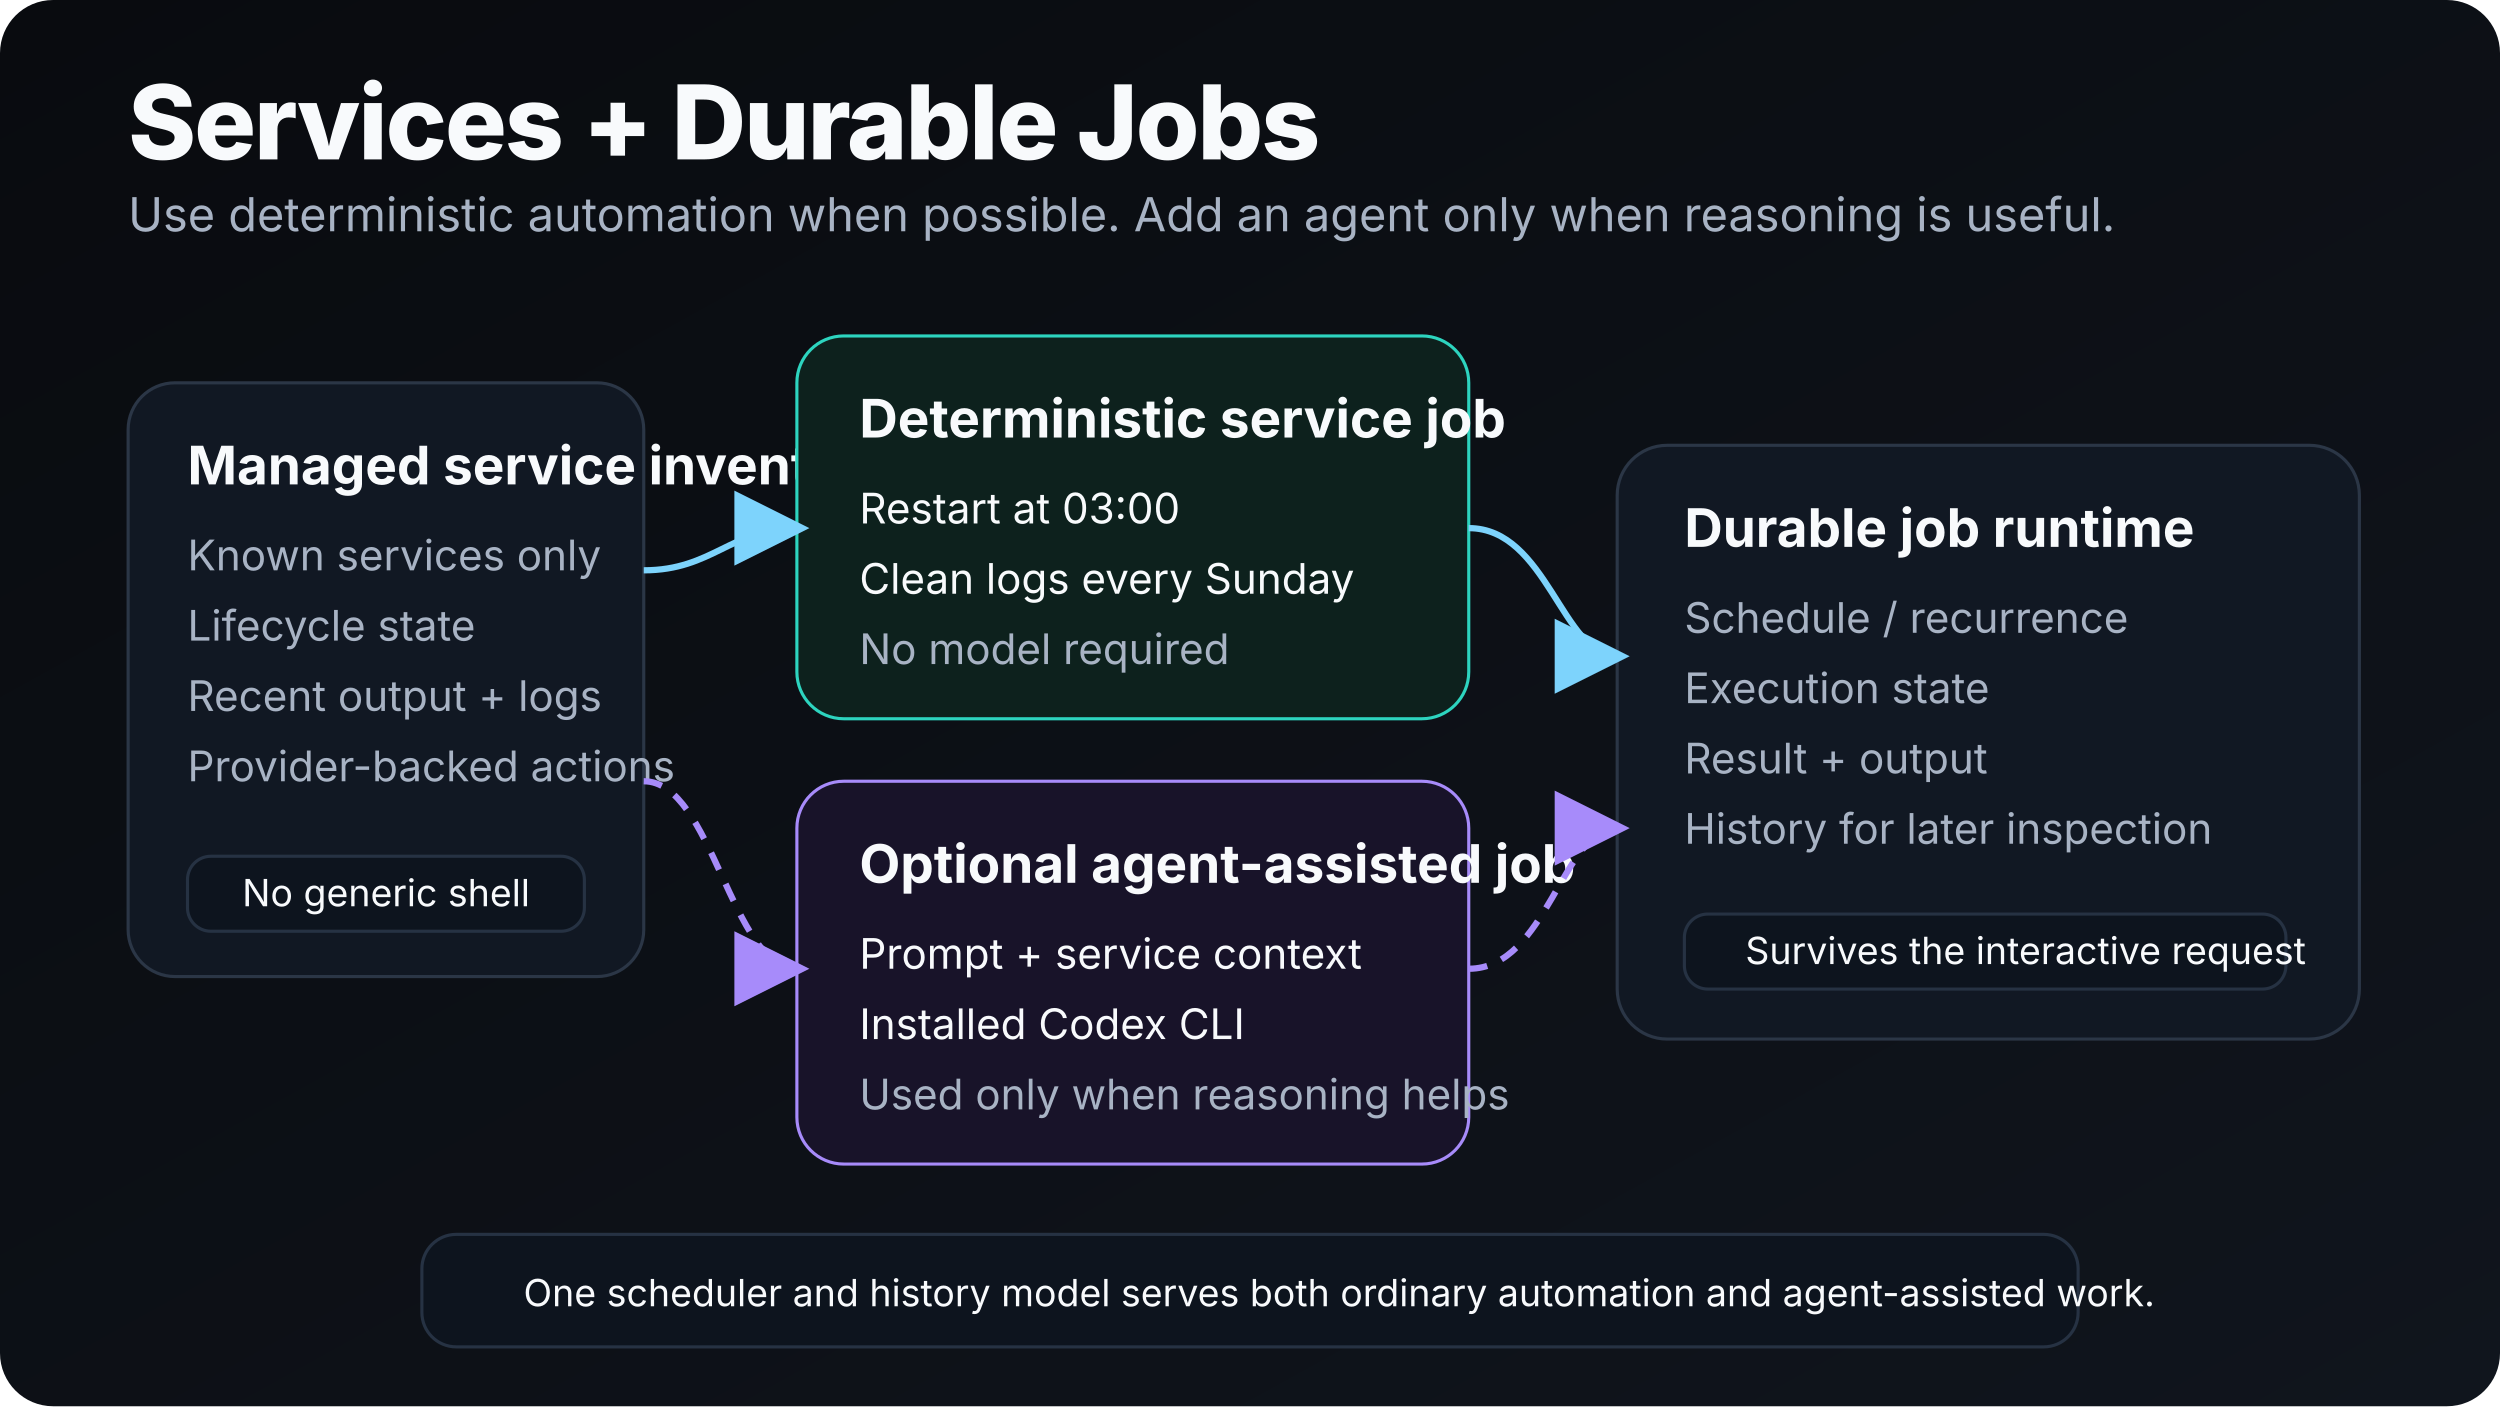
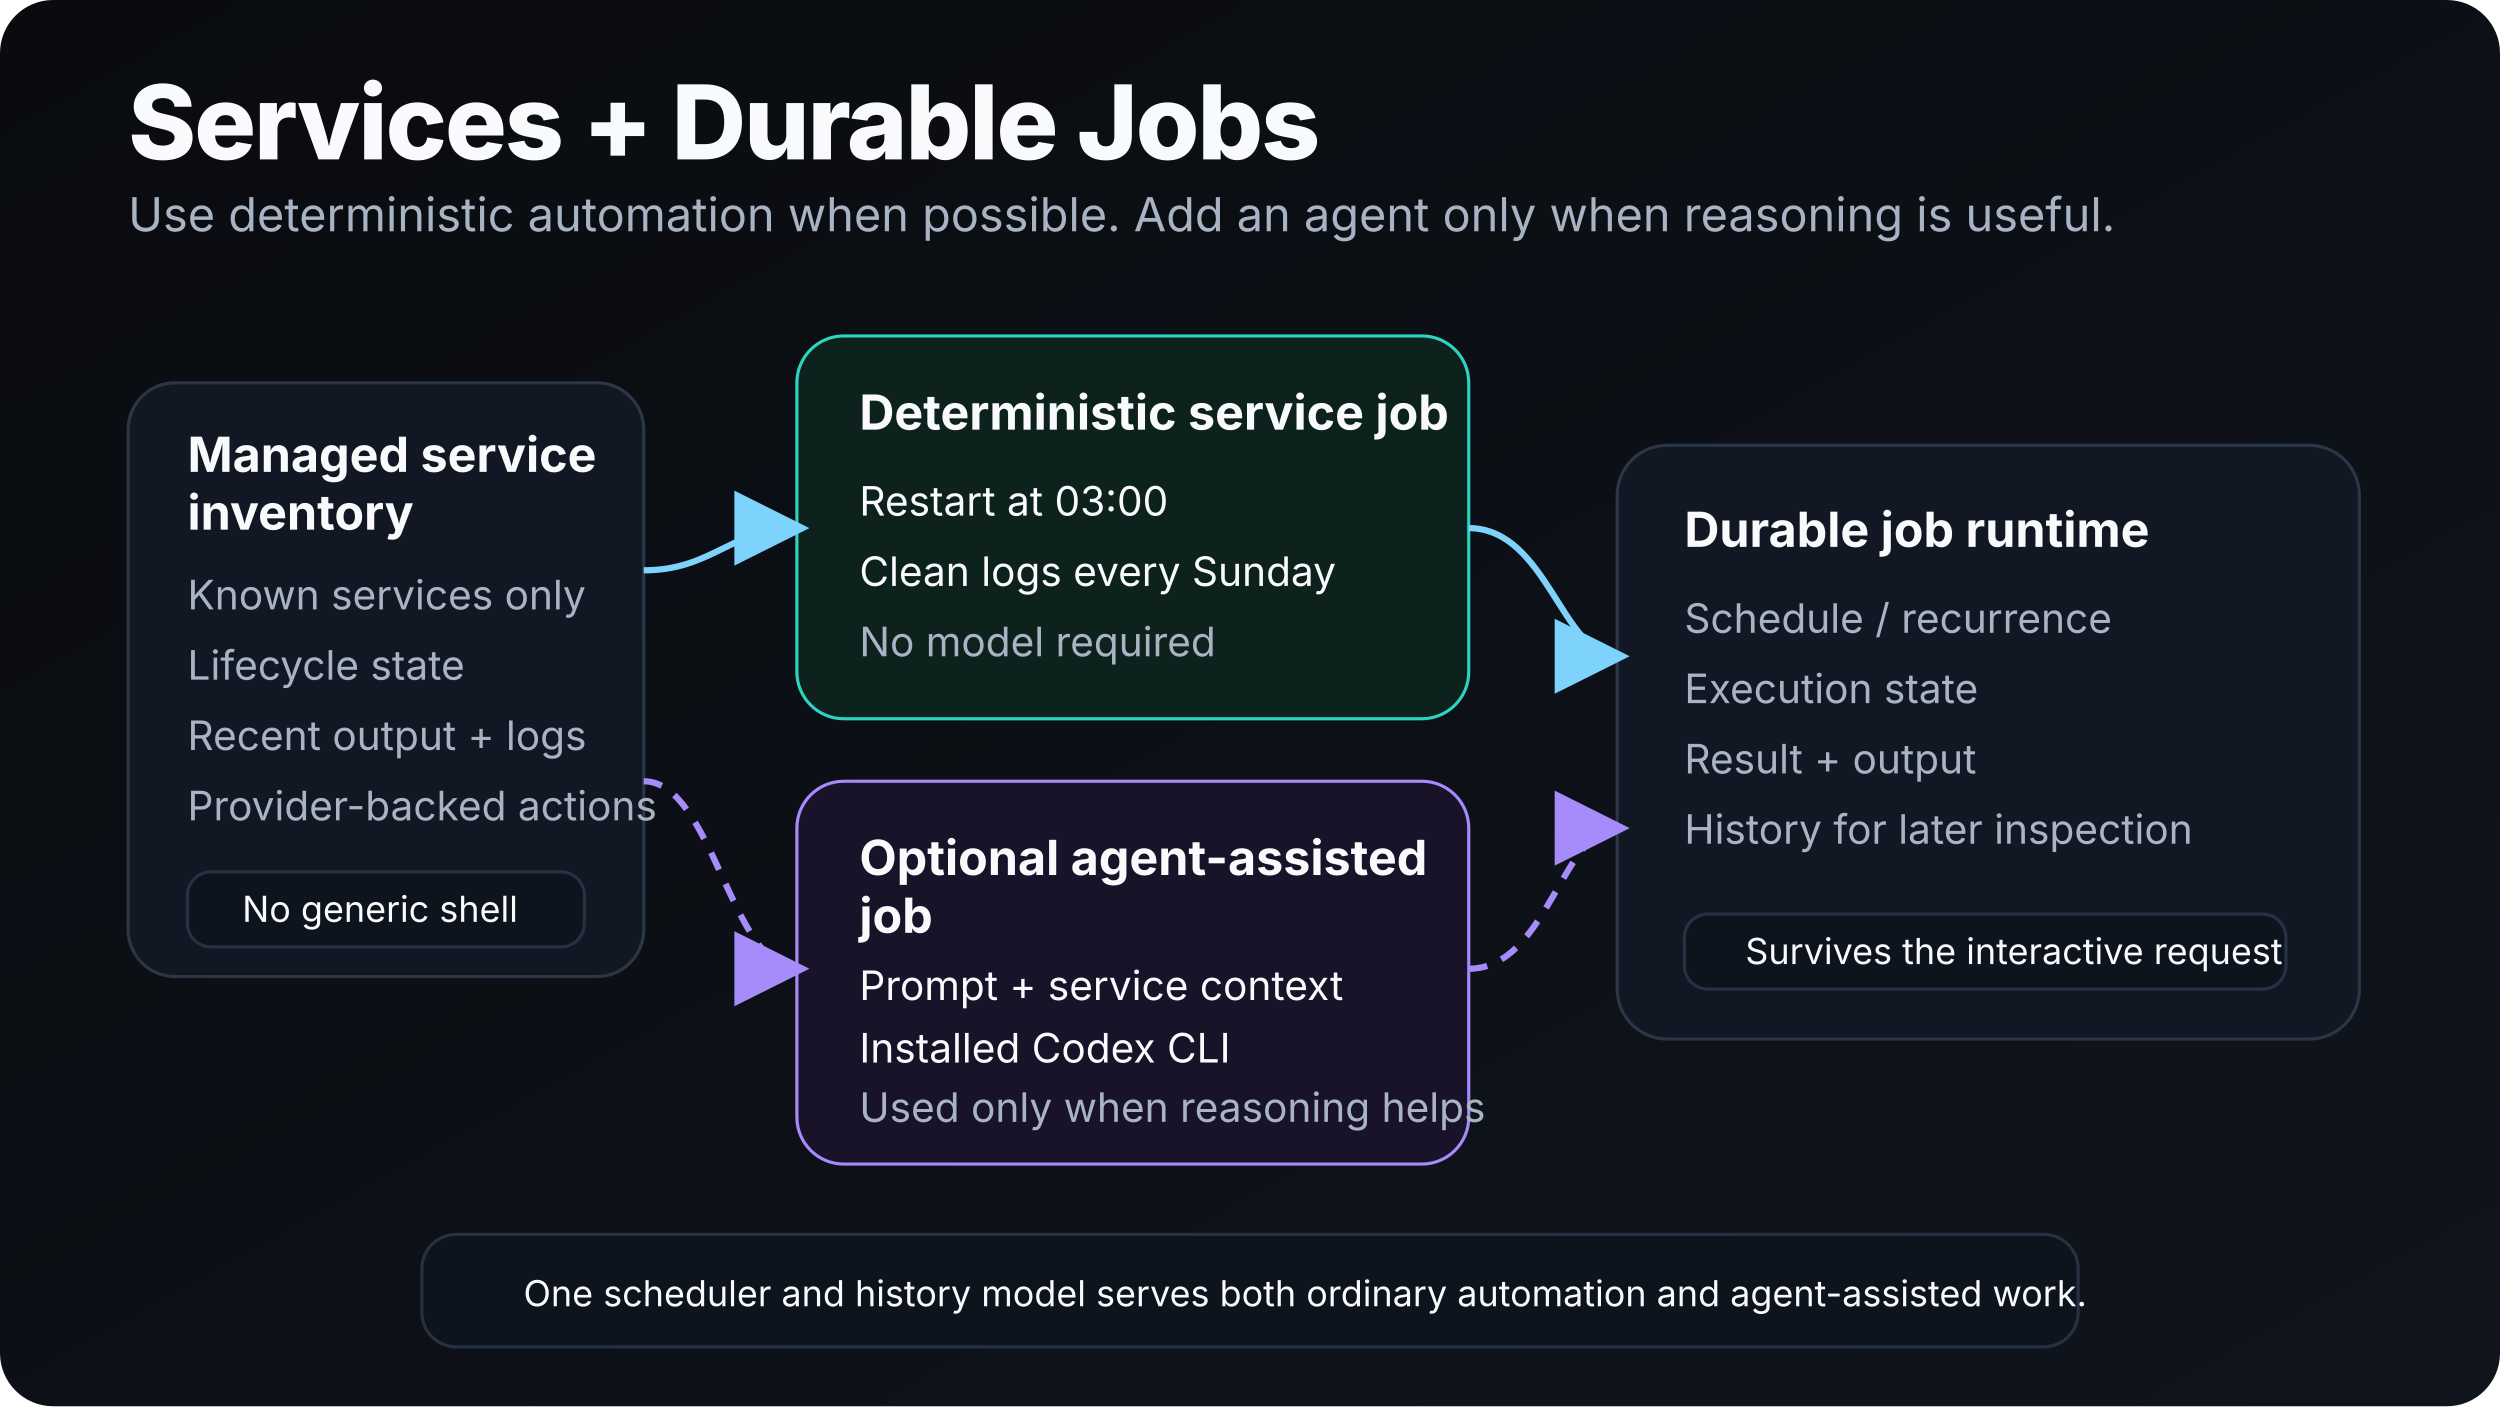
<svg xmlns="http://www.w3.org/2000/svg" width="1600" height="900" viewBox="0 0 1600 900" role="img" aria-labelledby="title desc">
  <defs>
    <linearGradient id="bg" x1="0" y1="0" x2="1" y2="1">
      <stop offset="0" stop-color="#090B0F" />
      <stop offset="1" stop-color="#10151D" />
    </linearGradient>
-     <style>.t{font-family:Inter,ui-sans-serif,system-ui,-apple-system,BlinkMacSystemFont,"Segoe UI",Arial,sans-serif;fill:#F8FAFC}.m{fill:#A8B3C4}.title{font-size:66px;font-weight:760;letter-spacing:-1.3px}.sub{font-size:30px}.head{font-size:34px;font-weight:700}.body{font-size:27px}.small{font-size:24px}.card{fill:#111823;stroke:#2B3646;stroke-width:2}.soft{fill:#0D141E;stroke:#263243;stroke-width:2}.line{stroke:#7DD3FC;stroke-width:4;fill:none}.dash{stroke:#A78BFA;stroke-width:4;stroke-dasharray:12 10;fill:none}</style>
+     <style>.t{font-family:Inter,ui-sans-serif,system-ui,-apple-system,BlinkMacSystemFont,"Segoe UI",Arial,sans-serif;fill:#F8FAFC}.m{fill:#A8B3C4}.title{font-size:66px;font-weight:760;letter-spacing:-1.3px}.sub{font-size:30px}.head{font-size:31px;font-weight:700}.body{font-size:26px}.small{font-size:23px}.card{fill:#111823;stroke:#2B3646;stroke-width:2}.soft{fill:#0D141E;stroke:#263243;stroke-width:2}.line{stroke:#7DD3FC;stroke-width:4;fill:none}.dash{stroke:#A78BFA;stroke-width:4;stroke-dasharray:12 10;fill:none}</style>
    <marker id="a" markerWidth="12" markerHeight="12" refX="10" refY="6" orient="auto">
      <path d="M0 0L12 6L0 12Z" fill="#7DD3FC" />
    </marker>
    <marker id="p" markerWidth="12" markerHeight="12" refX="10" refY="6" orient="auto">
      <path d="M0 0L12 6L0 12Z" fill="#A78BFA" />
    </marker>
  </defs>
  <rect width="1600" height="900" rx="34" fill="url(#bg)" />
  <text x="82" y="102" class="t title">Services + Durable Jobs</text>
  <text x="82" y="148" class="t sub m">Use deterministic automation when possible. Add an agent only when reasoning is useful.</text>
  <rect x="82" y="245" width="330" height="380" rx="30" class="card" />
-   <text x="120" y="310" class="t head">Managed service inventory</text>
-   <text x="120" y="365" class="t body m">Known services only</text>
-   <text x="120" y="410" class="t body m">Lifecycle state</text>
-   <text x="120" y="455" class="t body m">Recent output + logs</text>
-   <text x="120" y="500" class="t body m">Provider-backed actions</text>
-   <rect x="120" y="548" width="254" height="48" rx="15" class="soft" />
-   <text x="155" y="580" class="t small">No generic shell</text>
+   <text x="120" y="302" class="t head">Managed service</text>
+   <text x="120" y="339" class="t head">inventory</text>
+   <text x="120" y="390" class="t body m">Known services only</text>
+   <text x="120" y="435" class="t body m">Lifecycle state</text>
+   <text x="120" y="480" class="t body m">Recent output + logs</text>
+   <text x="120" y="525" class="t body m">Provider-backed actions</text>
+   <rect x="120" y="558" width="254" height="48" rx="15" class="soft" />
+   <text x="155" y="590" class="t small">No generic shell</text>
  <rect x="510" y="215" width="430" height="245" rx="30" fill="#0D211D" stroke="#2DD4BF" stroke-width="2" />
-   <text x="550" y="280" class="t head">Deterministic service job</text>
-   <text x="550" y="335" class="t body">Restart at 03:00</text>
-   <text x="550" y="380" class="t body">Clean logs every Sunday</text>
-   <text x="550" y="425" class="t body m">No model required</text>
+   <text x="550" y="275" class="t head">Deterministic service job</text>
+   <text x="550" y="330" class="t body">Restart at 03:00</text>
+   <text x="550" y="375" class="t body">Clean logs every Sunday</text>
+   <text x="550" y="420" class="t body m">No model required</text>
  <rect x="510" y="500" width="430" height="245" rx="30" fill="#181329" stroke="#A78BFA" stroke-width="2" />
-   <text x="550" y="565" class="t head">Optional agent-assisted job</text>
-   <text x="550" y="620" class="t body">Prompt + service context</text>
-   <text x="550" y="665" class="t body">Installed Codex CLI</text>
-   <text x="550" y="710" class="t body m">Used only when reasoning helps</text>
+   <text x="550" y="560" class="t head">Optional agent-assisted</text>
+   <text x="550" y="597" class="t head">job</text>
+   <text x="550" y="640" class="t body">Prompt + service context</text>
+   <text x="550" y="680" class="t body">Installed Codex CLI</text>
+   <text x="550" y="718" class="t body m">Used only when reasoning helps</text>
  <rect x="1035" y="285" width="475" height="380" rx="32" class="card" />
  <text x="1078" y="350" class="t head">Durable job runtime</text>
  <text x="1078" y="405" class="t body m">Schedule / recurrence</text>
  <text x="1078" y="450" class="t body m">Execution state</text>
  <text x="1078" y="495" class="t body m">Result + output</text>
  <text x="1078" y="540" class="t body m">History for later inspection</text>
  <rect x="1078" y="585" width="385" height="48" rx="15" class="soft" />
  <text x="1117" y="617" class="t small">Survives the interactive request</text>
  <path d="M412 365 C456 365 468 338 510 338" class="line" marker-end="url(#a)" />
  <path d="M412 500 C456 500 468 620 510 620" class="dash" marker-end="url(#p)" />
  <path d="M940 338 C990 338 1000 420 1035 420" class="line" marker-end="url(#a)" />
  <path d="M940 620 C990 620 1000 530 1035 530" class="dash" marker-end="url(#p)" />
  <rect x="270" y="790" width="1060" height="72" rx="22" class="soft" />
  <text x="335" y="836" class="t small">One scheduler and history model serves both ordinary automation and agent-assisted work.</text>
</svg>
